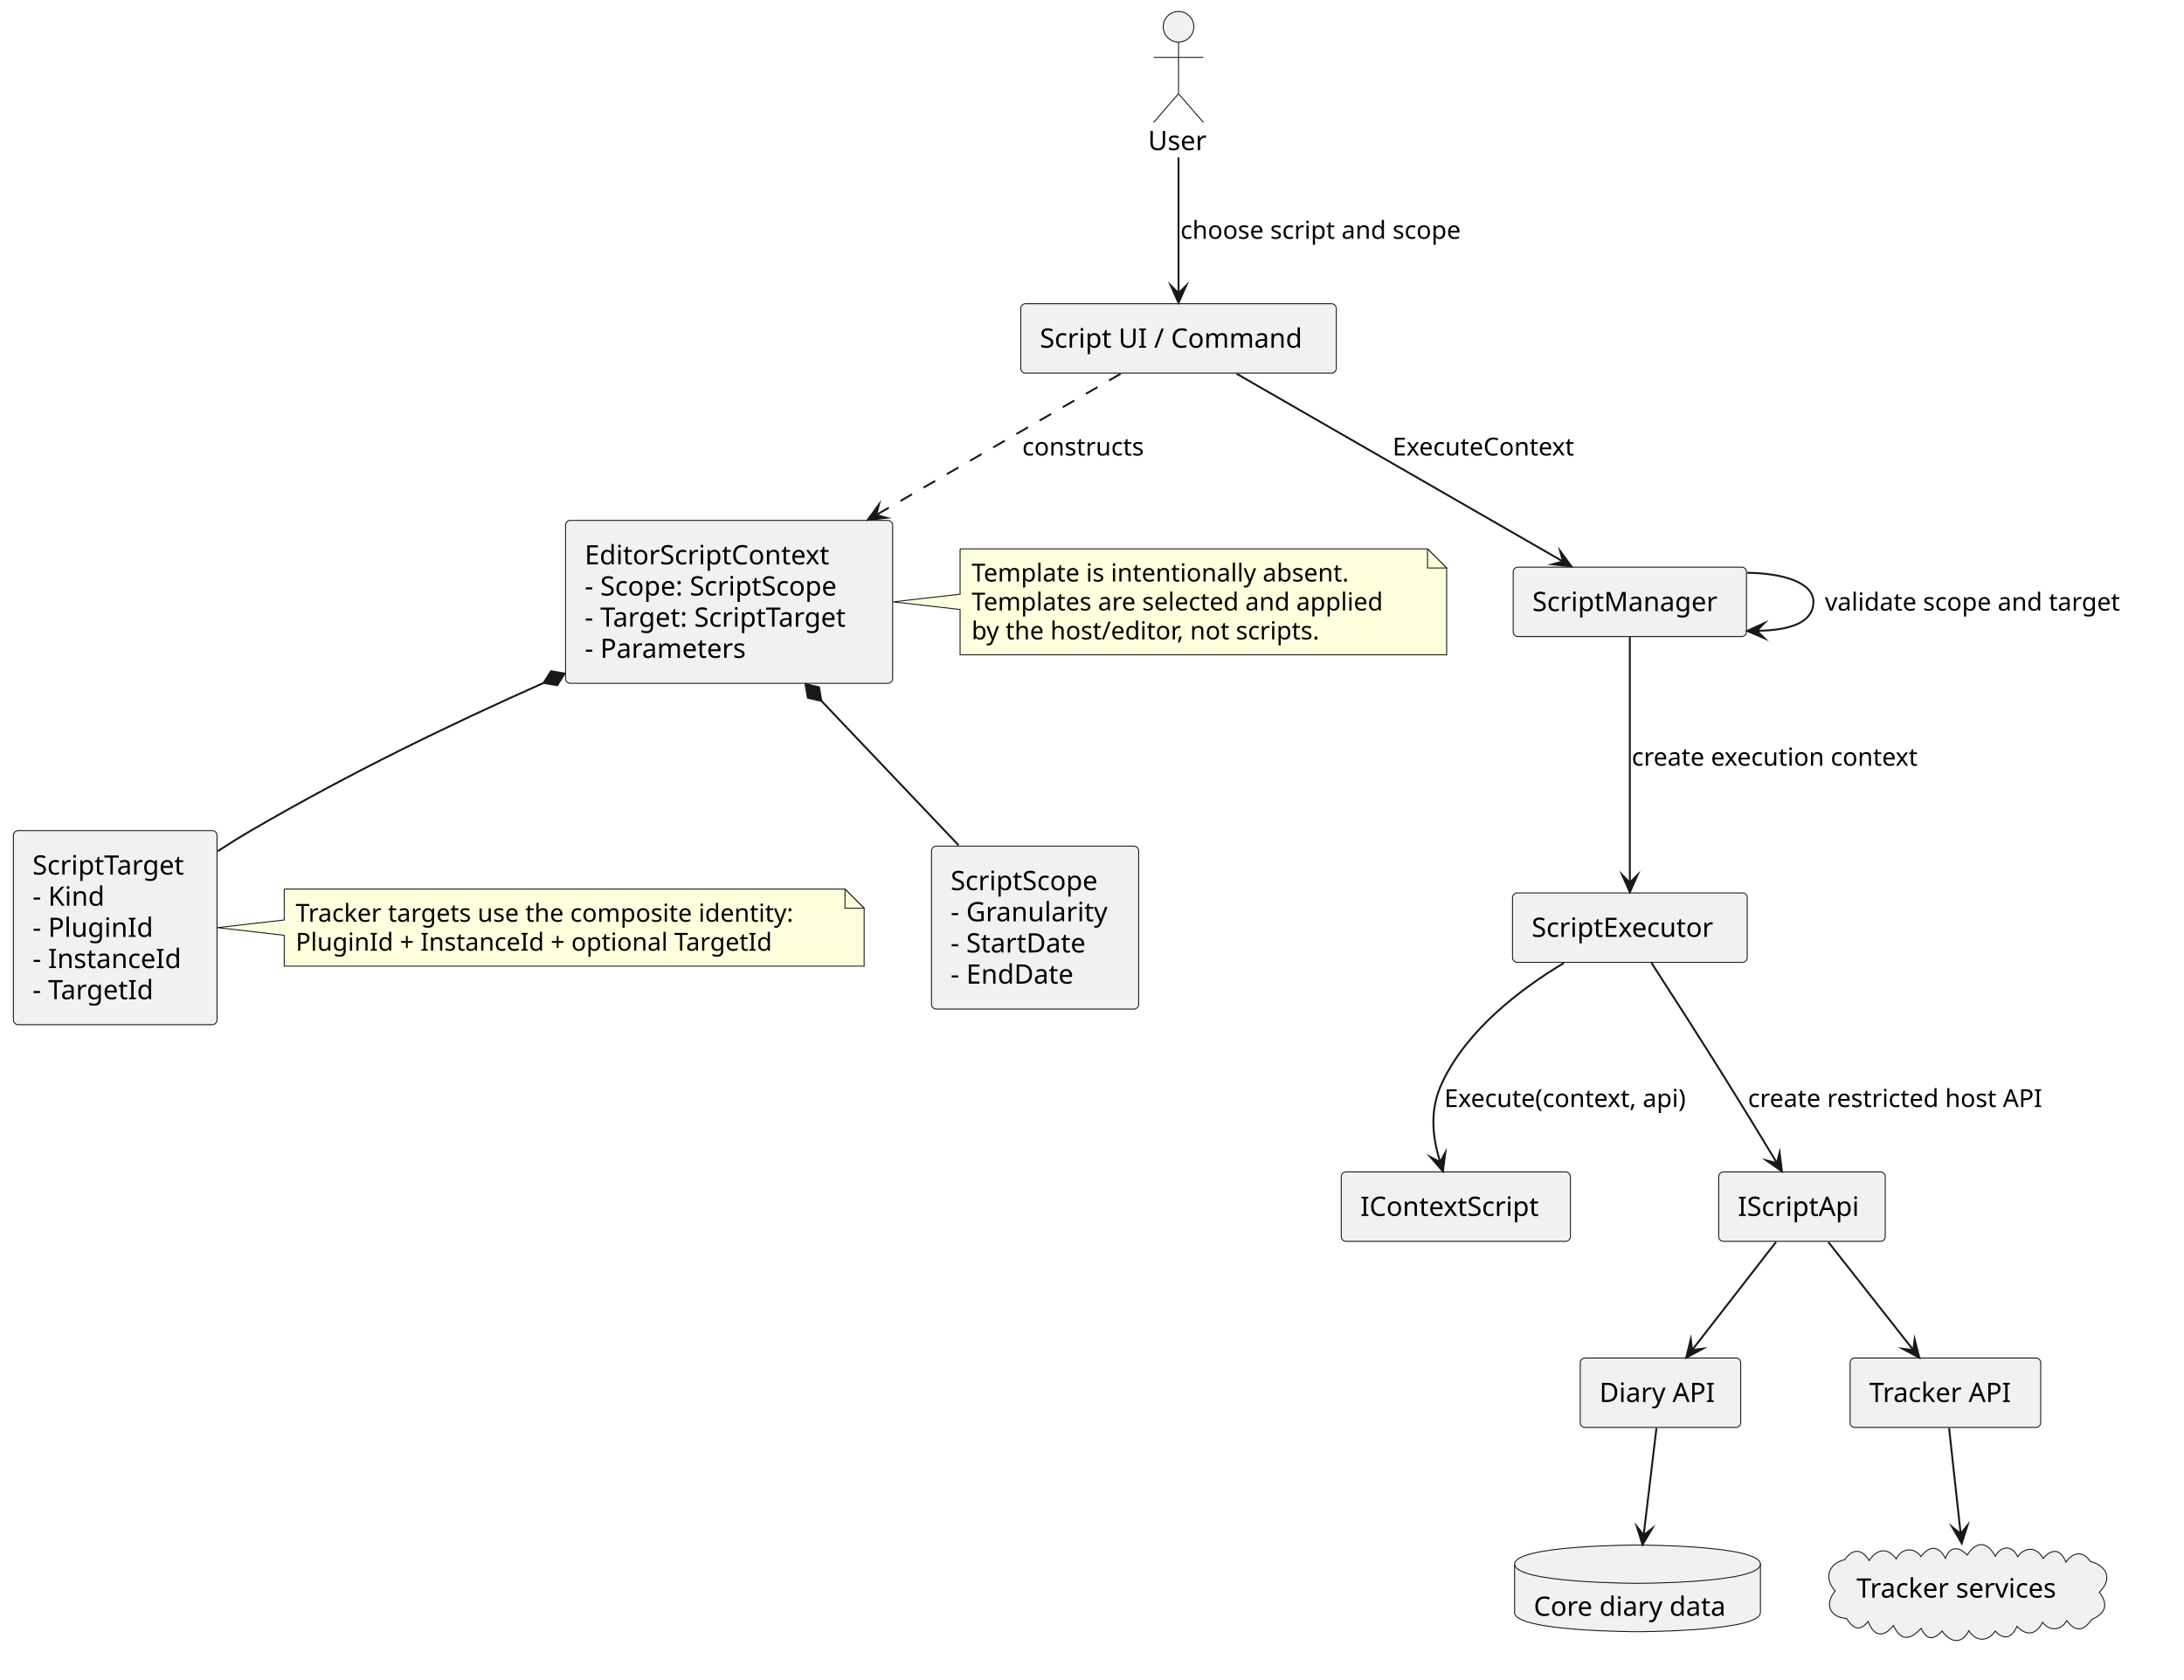
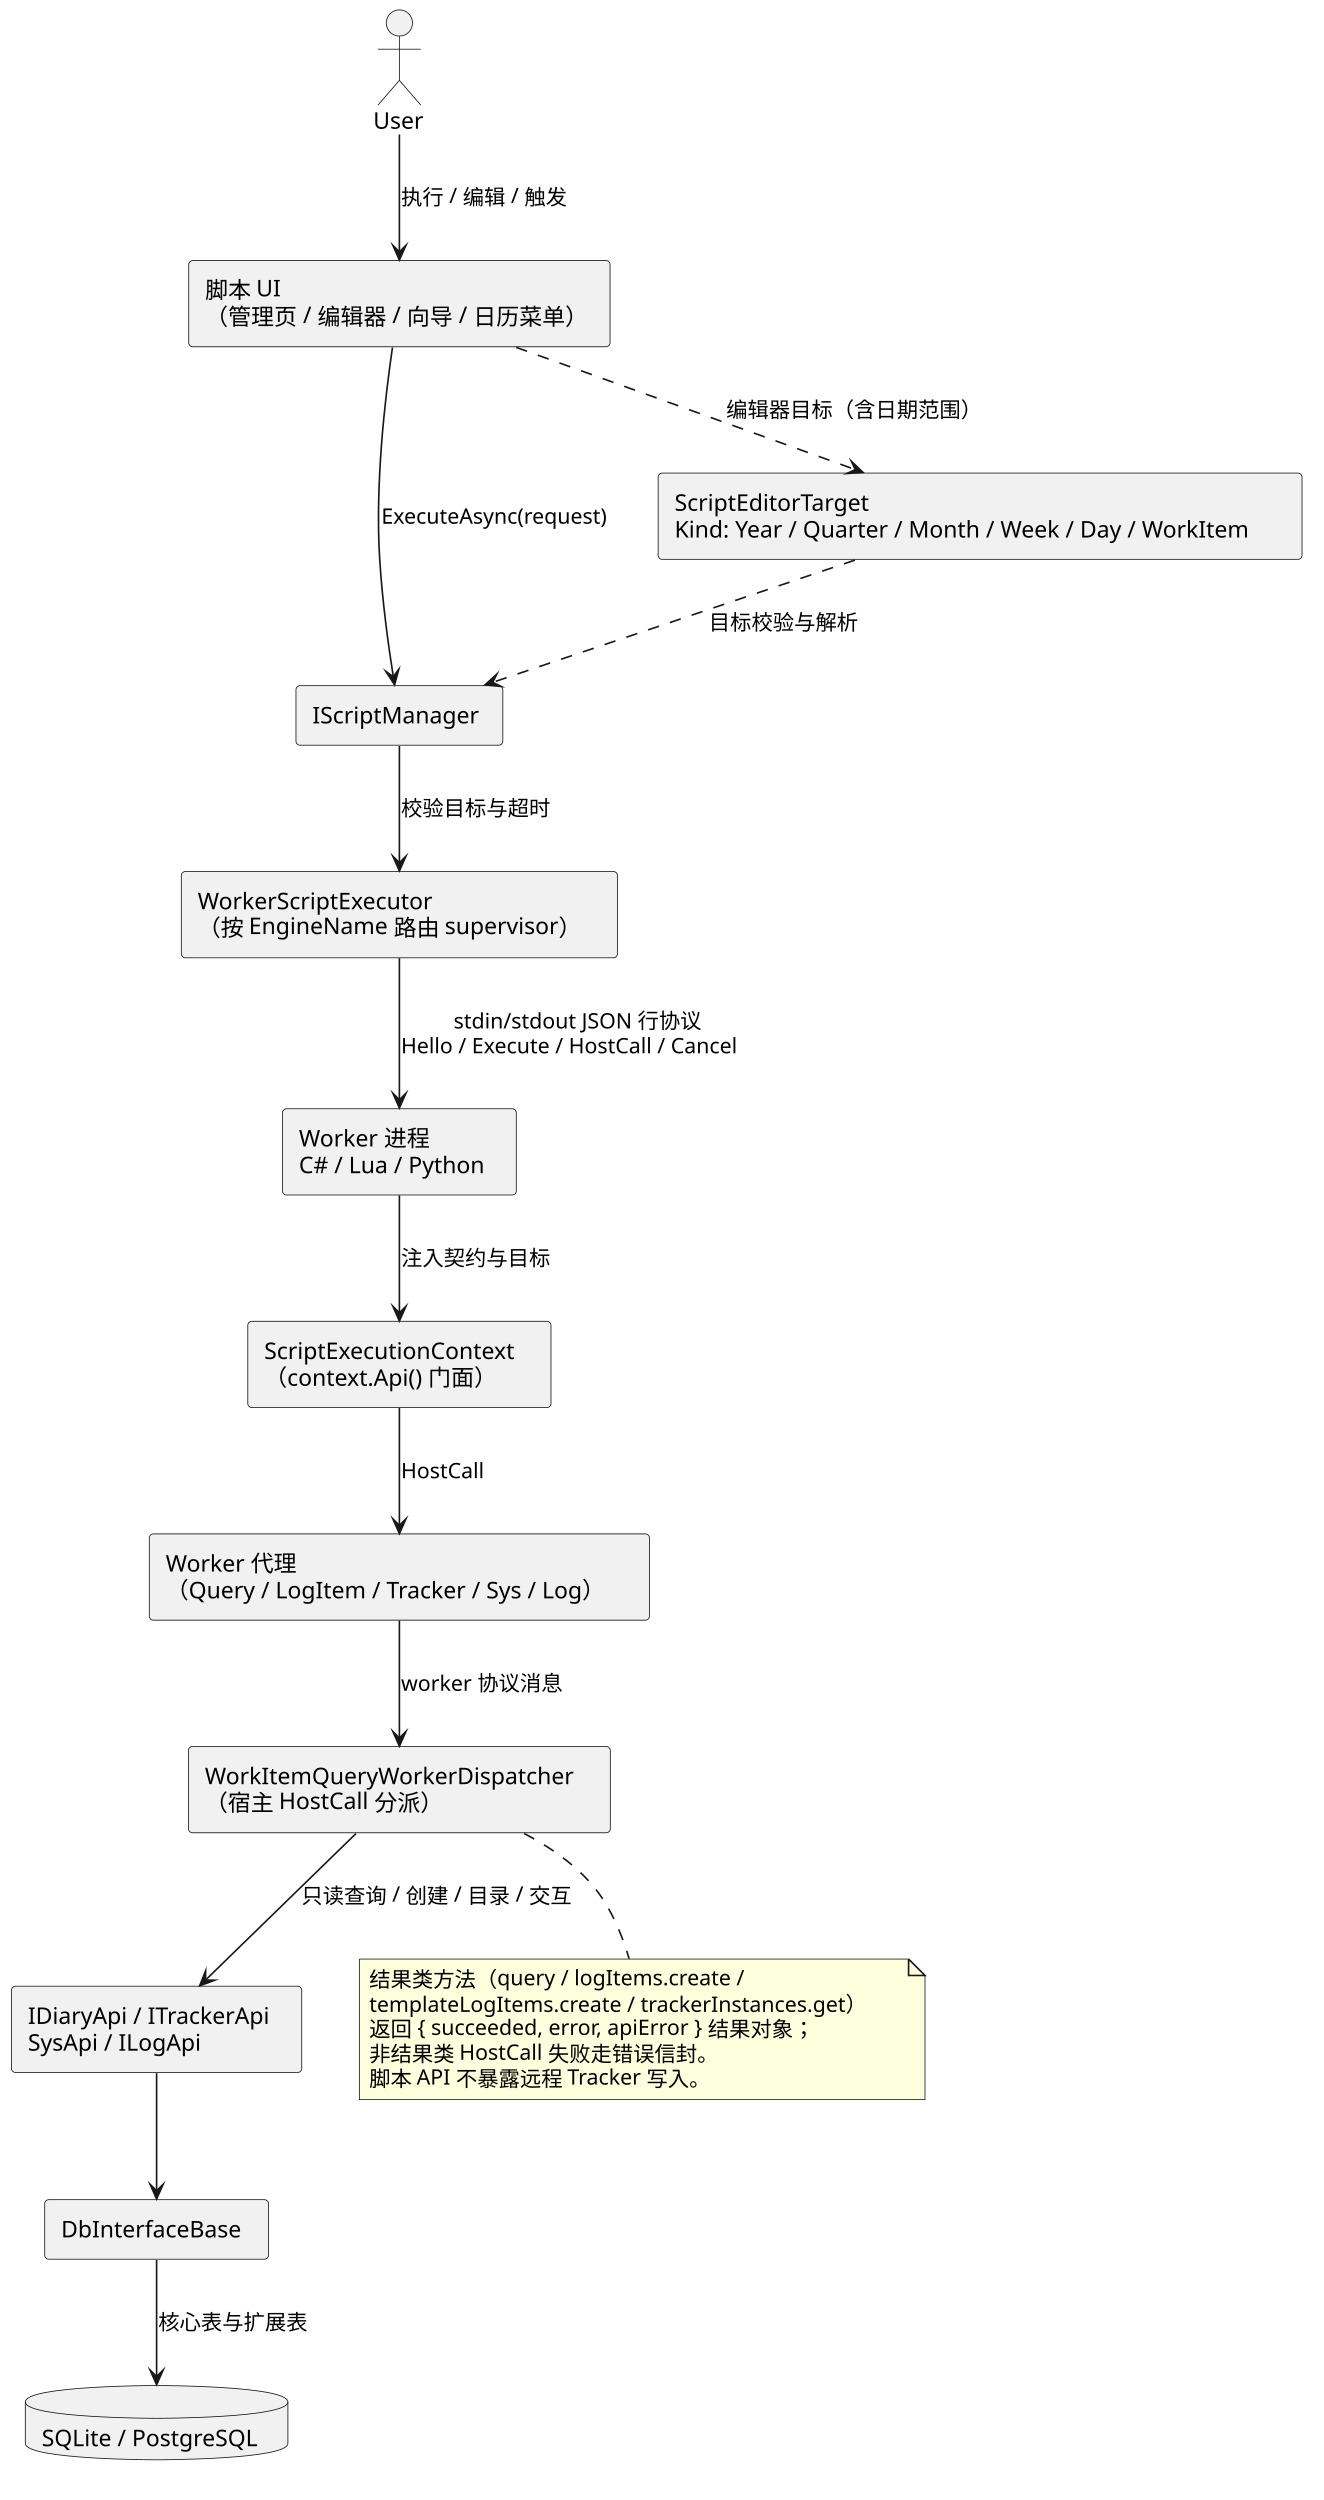
- <svg xmlns="http://www.w3.org/2000/svg" contentStyleType="text/css" data-diagram-type="DESCRIPTION" height="878px" preserveAspectRatio="none" style="width:1142px;height:878px;background:#FFFFFF;" version="1.1" viewBox="0 0 1142 878" width="1142px" zoomAndPan="magnify">
+ <svg xmlns="http://www.w3.org/2000/svg" contentStyleType="text/css" data-diagram-type="DESCRIPTION" height="1524px" preserveAspectRatio="none" style="width:807px;height:1524px;background:#FFFFFF;" version="1.1" viewBox="0 0 807 1524" width="807px" zoomAndPan="magnify">
  <defs />
  <g>
    <g class="entity" data-qualified-name="User" data-source-line="4" id="ent0001">
-       <ellipse cx="616.245" cy="14" fill="#F1F1F1" rx="8" ry="8" style="stroke:#181818;stroke-width:0.5;" />
-       <path d="M616.245,22 L616.245,49 M603.245,30 L629.245,30 M616.245,49 L603.245,64 M616.245,49 L629.245,64" fill="none" style="stroke:#181818;stroke-width:0.5;" />
-       <text fill="#000000" font-family="sans-serif" font-size="14" lengthAdjust="spacing" textLength="31.91" x="600.29" y="78.495">User</text>
+       <ellipse cx="243.465" cy="14" fill="#F1F1F1" rx="8" ry="8" style="stroke:#181818;stroke-width:0.5;" />
+       <path d="M243.465,22 L243.465,49 M230.465,30 L256.465,30 M243.465,49 L230.465,64 M243.465,49 L256.465,64" fill="none" style="stroke:#181818;stroke-width:0.5;" />
+       <text fill="#000000" font-family="sans-serif" font-size="14" lengthAdjust="spacing" textLength="31.91" x="227.51" y="78.495">User</text>
    </g>
    <g class="entity" data-qualified-name="UI" data-source-line="5" id="ent0002">
-       <rect fill="#F1F1F1" height="36.297" rx="2.5" ry="2.5" style="stroke:#181818;stroke-width:0.5;" width="165.004" x="533.74" y="158.8" />
-       <text fill="#000000" font-family="sans-serif" font-size="14" lengthAdjust="spacing" textLength="145.004" x="543.74" y="181.795">Script UI / Command</text>
+       <rect fill="#F1F1F1" height="52.594" rx="2.5" ry="2.5" style="stroke:#181818;stroke-width:0.5;" width="256.851" x="115.04" y="158.8" />
+       <text fill="#000000" font-family="sans-serif" font-size="14" lengthAdjust="spacing" textLength="46.826" x="125.04" y="181.795">脚本 UI</text>
+       <text fill="#000000" font-family="sans-serif" font-size="14" lengthAdjust="spacing" textLength="236.851" x="125.04" y="198.092">（管理页 / 编辑器 / 向导 / 日历菜单）</text>
    </g>
    <g class="entity" data-qualified-name="Manager" data-source-line="6" id="ent0003">
-       <rect fill="#F1F1F1" height="36.297" rx="2.5" ry="2.5" style="stroke:#181818;stroke-width:0.5;" width="121.972" x="791.25" y="296.54" />
-       <text fill="#000000" font-family="sans-serif" font-size="14" lengthAdjust="spacing" textLength="101.972" x="801.25" y="319.535">ScriptManager</text>
+       <rect fill="#F1F1F1" height="36.297" rx="2.5" ry="2.5" style="stroke:#181818;stroke-width:0.5;" width="126.101" x="180.42" y="417.99" />
+       <text fill="#000000" font-family="sans-serif" font-size="14" lengthAdjust="spacing" textLength="106.101" x="190.42" y="440.985">IScriptManager</text>
    </g>
    <g class="entity" data-qualified-name="Executor" data-source-line="7" id="ent0004">
-       <rect fill="#F1F1F1" height="36.297" rx="2.5" ry="2.5" style="stroke:#181818;stroke-width:0.5;" width="122.731" x="790.88" y="466.88" />
-       <text fill="#000000" font-family="sans-serif" font-size="14" lengthAdjust="spacing" textLength="102.731" x="800.88" y="489.875">ScriptExecutor</text>
+       <rect fill="#F1F1F1" height="52.594" rx="2.5" ry="2.5" style="stroke:#181818;stroke-width:0.5;" width="265.847" x="110.54" y="531.28" />
+       <text fill="#000000" font-family="sans-serif" font-size="14" lengthAdjust="spacing" textLength="153.371" x="120.54" y="554.275">WorkerScriptExecutor</text>
+       <text fill="#000000" font-family="sans-serif" font-size="14" lengthAdjust="spacing" textLength="245.847" x="120.54" y="570.572">（按 EngineName 路由 supervisor）</text>
    </g>
-     <g class="entity" data-qualified-name="Script" data-source-line="8" id="ent0005">
-       <rect fill="#F1F1F1" height="36.297" rx="2.5" ry="2.5" style="stroke:#181818;stroke-width:0.5;" width="119.825" x="701.33" y="612.77" />
-       <text fill="#000000" font-family="sans-serif" font-size="14" lengthAdjust="spacing" textLength="99.825" x="711.33" y="635.765">IContextScript</text>
+     <g class="entity" data-qualified-name="Worker" data-source-line="8" id="ent0005">
+       <rect fill="#F1F1F1" height="52.594" rx="2.5" ry="2.5" style="stroke:#181818;stroke-width:0.5;" width="142.52" x="172.21" y="675.88" />
+       <text fill="#000000" font-family="sans-serif" font-size="14" lengthAdjust="spacing" textLength="83.091" x="182.21" y="698.875">Worker 进程</text>
+       <text fill="#000000" font-family="sans-serif" font-size="14" lengthAdjust="spacing" textLength="122.52" x="182.21" y="715.172">C# / Lua / Python</text>
    </g>
-     <g class="entity" data-qualified-name="Api" data-source-line="9" id="ent0006">
-       <rect fill="#F1F1F1" height="36.297" rx="2.5" ry="2.5" style="stroke:#181818;stroke-width:0.5;" width="87.088" x="898.7" y="612.77" />
-       <text fill="#000000" font-family="sans-serif" font-size="14" lengthAdjust="spacing" textLength="67.088" x="908.7" y="635.765">IScriptApi</text>
+     <g class="entity" data-qualified-name="Context" data-source-line="9" id="ent0006">
+       <rect fill="#F1F1F1" height="52.594" rx="2.5" ry="2.5" style="stroke:#181818;stroke-width:0.5;" width="184.828" x="151.05" y="805.47" />
+       <text fill="#000000" font-family="sans-serif" font-size="14" lengthAdjust="spacing" textLength="164.828" x="161.05" y="828.465">ScriptExecutionContext</text>
+       <text fill="#000000" font-family="sans-serif" font-size="14" lengthAdjust="spacing" textLength="151.19" x="161.05" y="844.762">（context.Api() 门面）</text>
    </g>
-     <g class="entity" data-qualified-name="Diary" data-source-line="10" id="ent0007">
-       <rect fill="#F1F1F1" height="36.297" rx="2.5" ry="2.5" style="stroke:#181818;stroke-width:0.5;" width="83.889" x="826.3" y="710.07" />
-       <text fill="#000000" font-family="sans-serif" font-size="14" lengthAdjust="spacing" textLength="63.889" x="836.3" y="733.065">Diary API</text>
+     <g class="entity" data-qualified-name="Proxy" data-source-line="10" id="ent0007">
+       <rect fill="#F1F1F1" height="52.594" rx="2.5" ry="2.5" style="stroke:#181818;stroke-width:0.5;" width="304.915" x="91.01" y="935.06" />
+       <text fill="#000000" font-family="sans-serif" font-size="14" lengthAdjust="spacing" textLength="83.091" x="101.01" y="958.055">Worker 代理</text>
+       <text fill="#000000" font-family="sans-serif" font-size="14" lengthAdjust="spacing" textLength="284.915" x="101.01" y="974.352">（Query / LogItem / Tracker / Sys / Log）</text>
    </g>
-     <g class="entity" data-qualified-name="Tracker" data-source-line="11" id="ent0008">
-       <rect fill="#F1F1F1" height="36.297" rx="2.5" ry="2.5" style="stroke:#181818;stroke-width:0.5;" width="99.659" x="967.41" y="710.07" />
-       <text fill="#000000" font-family="sans-serif" font-size="14" lengthAdjust="spacing" textLength="79.659" x="977.41" y="733.065">Tracker API</text>
+     <g class="entity" data-qualified-name="Dispatcher" data-source-line="11" id="ent0008">
+       <rect fill="#F1F1F1" height="52.594" rx="2.5" ry="2.5" style="stroke:#181818;stroke-width:0.5;" width="257.187" x="114.87" y="1064.66" />
+       <text fill="#000000" font-family="sans-serif" font-size="14" lengthAdjust="spacing" textLength="237.186" x="124.87" y="1087.655">WorkItemQueryWorkerDispatcher</text>
+       <text fill="#000000" font-family="sans-serif" font-size="14" lengthAdjust="spacing" textLength="150.91" x="124.87" y="1103.952">（宿主 HostCall 分派）</text>
    </g>
-     <g class="entity" data-qualified-name="DB" data-source-line="12" id="ent0009">
-       <path d="M791.97,817.86 C791.97,807.86 856.24,807.86 856.24,807.86 C856.24,807.86 920.511,807.86 920.511,817.86 L920.511,843.157 C920.511,853.157 856.24,853.157 856.24,853.157 C856.24,853.157 791.97,853.157 791.97,843.157 L791.97,817.86" fill="#F1F1F1" style="stroke:#181818;stroke-width:0.5;" />
-       <path d="M791.97,817.86 C791.97,827.86 856.24,827.86 856.24,827.86 C856.24,827.86 920.511,827.86 920.511,817.86" fill="none" style="stroke:#181818;stroke-width:0.5;" />
-       <text fill="#000000" font-family="sans-serif" font-size="14" lengthAdjust="spacing" textLength="108.541" x="801.97" y="844.855">Core diary data</text>
+     <g class="entity" data-qualified-name="HostApi" data-source-line="12" id="ent0009">
+       <rect fill="#F1F1F1" height="52.594" rx="2.5" ry="2.5" style="stroke:#181818;stroke-width:0.5;" width="176.933" x="7" y="1210.79" />
+       <text fill="#000000" font-family="sans-serif" font-size="14" lengthAdjust="spacing" textLength="156.933" x="17" y="1233.785">IDiaryApi / ITrackerApi</text>
+       <text fill="#000000" font-family="sans-serif" font-size="14" lengthAdjust="spacing" textLength="112.171" x="17" y="1250.082">SysApi / ILogApi</text>
    </g>
-     <g class="entity" data-qualified-name="Remote" data-source-line="13" id="ent0010">
-       <path d="M964.651,815.474 C968.963,809.363 973.547,809.878 977.379,815.973 C981.386,809.985 986.754,808.742 991.535,815.084 C994.357,809.407 1000.625,808.729 1004.482,813.842 C1009.009,808.001 1013.635,808.002 1017.244,814.771 C1019.859,807.992 1024.385,808.828 1028.66,813.047 C1033.542,805.585 1039.146,805.869 1043.303,813.738 C1046.33,808.13 1052.134,807.713 1054.983,813.914 C1059.214,808.532 1064.893,808.817 1068.347,814.827 C1073.096,809.436 1077.524,809.98 1080.249,816.799 C1083.915,811.528 1089.059,810.634 1093.034,816.443 C1101.772,818.712 1104.771,825.624 1097.753,832.518 C1102.738,839.219 1100.861,843.628 1093.658,846.844 C1089.498,852.933 1085.322,853.52 1080.678,847.356 C1077.833,852.649 1071.639,853.156 1068.071,848.25 C1064.849,854.62 1059.766,855.789 1054.668,850.386 C1052.198,855.995 1048.122,858.159 1043.3,852.831 C1039.39,858.646 1033.253,858.452 1029.474,852.673 C1025.776,860.322 1019.387,858.527 1015.543,852.824 C1011.107,857.525 1007.573,857.802 1004.529,851.438 C998.858,857.495 994.213,858.455 990.018,849.966 C984.831,856.532 979.73,855.667 976.857,847.849 C972.154,853.49 968.807,851.405 965.593,846.29 C956.465,845.502 953.986,838.747 959.615,831.85 C953.601,825.276 955.918,817.513 964.651,815.474" fill="#F1F1F1" style="stroke:#181818;stroke-width:0.5;" />
-       <text fill="#000000" font-family="sans-serif" font-size="14" lengthAdjust="spacing" textLength="114.953" x="970.76" y="835.355">Tracker services</text>
+     <g class="entity" data-qualified-name="Db" data-source-line="13" id="ent0010">
+       <rect fill="#F1F1F1" height="36.297" rx="2.5" ry="2.5" style="stroke:#181818;stroke-width:0.5;" width="136.436" x="27.25" y="1340.92" />
+       <text fill="#000000" font-family="sans-serif" font-size="14" lengthAdjust="spacing" textLength="116.436" x="37.25" y="1363.915">DbInterfaceBase</text>
    </g>
-     <g class="entity" data-qualified-name="Context" data-source-line="15" id="ent0011">
-       <rect fill="#F1F1F1" height="85.188" rx="2.5" ry="2.5" style="stroke:#181818;stroke-width:0.5;" width="171.026" x="295.73" y="272.1" />
-       <text fill="#000000" font-family="sans-serif" font-size="14" lengthAdjust="spacing" textLength="137.129" x="305.73" y="295.095">EditorScriptContext</text>
-       <text fill="#000000" font-family="sans-serif" font-size="14" lengthAdjust="spacing" textLength="144.573" x="305.73" y="311.392">- Scope: ScriptScope</text>
-       <text fill="#000000" font-family="sans-serif" font-size="14" lengthAdjust="spacing" textLength="151.026" x="305.73" y="327.689">- Target: ScriptTarget</text>
-       <text fill="#000000" font-family="sans-serif" font-size="14" lengthAdjust="spacing" textLength="90.262" x="305.73" y="343.986">- Parameters</text>
+     <g class="entity" data-qualified-name="Store" data-source-line="14" id="ent0011">
+       <path d="M15.43,1464.21 C15.43,1454.21 95.464,1454.21 95.464,1454.21 C95.464,1454.21 175.498,1454.21 175.498,1464.21 L175.498,1489.507 C175.498,1499.507 95.464,1499.507 95.464,1499.507 C95.464,1499.507 15.43,1499.507 15.43,1489.507 L15.43,1464.21" fill="#F1F1F1" style="stroke:#181818;stroke-width:0.5;" />
+       <path d="M15.43,1464.21 C15.43,1474.21 95.464,1474.21 95.464,1474.21 C95.464,1474.21 175.498,1474.21 175.498,1464.21" fill="none" style="stroke:#181818;stroke-width:0.5;" />
+       <text fill="#000000" font-family="sans-serif" font-size="14" lengthAdjust="spacing" textLength="140.068" x="25.43" y="1491.205">SQLite / PostgreSQL</text>
    </g>
-     <g class="entity" data-qualified-name="Scope" data-source-line="16" id="ent0012">
-       <rect fill="#F1F1F1" height="85.188" rx="2.5" ry="2.5" style="stroke:#181818;stroke-width:0.5;" width="108.32" x="487.08" y="442.43" />
-       <text fill="#000000" font-family="sans-serif" font-size="14" lengthAdjust="spacing" textLength="83.255" x="497.08" y="465.425">ScriptScope</text>
-       <text fill="#000000" font-family="sans-serif" font-size="14" lengthAdjust="spacing" textLength="88.32" x="497.08" y="481.722">- Granularity</text>
-       <text fill="#000000" font-family="sans-serif" font-size="14" lengthAdjust="spacing" textLength="77.164" x="497.08" y="498.019">- StartDate</text>
-       <text fill="#000000" font-family="sans-serif" font-size="14" lengthAdjust="spacing" textLength="69.569" x="497.08" y="514.316">- EndDate</text>
+     <g class="entity" data-qualified-name="Target" data-source-line="16" id="ent0012">
+       <rect fill="#F1F1F1" height="52.594" rx="2.5" ry="2.5" style="stroke:#181818;stroke-width:0.5;" width="392.511" x="401.21" y="288.39" />
+       <text fill="#000000" font-family="sans-serif" font-size="14" lengthAdjust="spacing" textLength="127.914" x="411.21" y="311.385">ScriptEditorTarget</text>
+       <text fill="#000000" font-family="sans-serif" font-size="14" lengthAdjust="spacing" textLength="372.511" x="411.21" y="327.682">Kind: Year / Quarter / Month / Week / Day / WorkItem</text>
    </g>
-     <g class="entity" data-qualified-name="Target" data-source-line="17" id="ent0013">
-       <rect fill="#F1F1F1" height="101.484" rx="2.5" ry="2.5" style="stroke:#181818;stroke-width:0.5;" width="106.481" x="7" y="434.29" />
-       <text fill="#000000" font-family="sans-serif" font-size="14" lengthAdjust="spacing" textLength="86.481" x="17" y="457.285">ScriptTarget</text>
-       <text fill="#000000" font-family="sans-serif" font-size="14" lengthAdjust="spacing" textLength="40.332" x="17" y="473.582">- Kind</text>
-       <text fill="#000000" font-family="sans-serif" font-size="14" lengthAdjust="spacing" textLength="65.372" x="17" y="489.879">- PluginId</text>
-       <text fill="#000000" font-family="sans-serif" font-size="14" lengthAdjust="spacing" textLength="82.065" x="17" y="506.176">- InstanceId</text>
-       <text fill="#000000" font-family="sans-serif" font-size="14" lengthAdjust="spacing" textLength="68.394" x="17" y="522.473">- TargetId</text>
+     <g class="entity" data-qualified-name="GMN25" data-source-line="33" id="ent0026">
+       <path d="M219.07,1194.25 L219.07,1279.914 L563.87,1279.914 L563.87,1204.25 L553.87,1194.25 L219.07,1194.25" fill="#FEFFDD" style="stroke:#181818;stroke-width:0.5;" />
+       <path d="M553.87,1194.25 L553.87,1204.25 L563.87,1204.25 L553.87,1194.25" fill="#FEFFDD" style="stroke:#181818;stroke-width:1;" />
+       <text fill="#000000" font-family="sans-serif" font-size="13" lengthAdjust="spacing" textLength="238.551" x="225.07" y="1211.317">结果类方法（query / logItems.create /</text>
+       <text fill="#000000" font-family="sans-serif" font-size="13" lengthAdjust="spacing" textLength="323.8" x="225.07" y="1226.45">templateLogItems.create / trackerInstances.get）</text>
+       <text fill="#000000" font-family="sans-serif" font-size="13" lengthAdjust="spacing" textLength="294.423" x="225.07" y="1241.582">返回 { succeeded, error, apiError } 结果对象；</text>
+       <text fill="#000000" font-family="sans-serif" font-size="13" lengthAdjust="spacing" textLength="218.131" x="225.07" y="1256.715">非结果类 HostCall 失败走错误信封。</text>
+       <text fill="#000000" font-family="sans-serif" font-size="13" lengthAdjust="spacing" textLength="216.366" x="225.07" y="1271.848">脚本 API 不暴露远程 Tracker 写入。</text>
    </g>
-     <g class="entity" data-qualified-name="GMN27" data-source-line="35" id="ent0028">
-       <path d="M502.03,286.99 L502.03,310.69 L466.98,314.69 L502.03,318.69 L502.03,342.388 A0,0 0 0 0 502.03,342.388 L756.446,342.388 A0,0 0 0 0 756.446,342.388 L756.446,296.99 L746.446,286.99 L502.03,286.99 A0,0 0 0 0 502.03,286.99" fill="#FEFFDD" style="stroke:#181818;stroke-width:0.5;" />
-       <path d="M746.446,286.99 L746.446,296.99 L756.446,296.99 L746.446,286.99" fill="#FEFFDD" style="stroke:#181818;stroke-width:0.5;" />
-       <text fill="#000000" font-family="sans-serif" font-size="13" lengthAdjust="spacing" textLength="213.738" x="508.03" y="304.057">Template is intentionally absent.</text>
-       <text fill="#000000" font-family="sans-serif" font-size="13" lengthAdjust="spacing" textLength="233.416" x="508.03" y="319.19">Templates are selected and applied</text>
-       <text fill="#000000" font-family="sans-serif" font-size="13" lengthAdjust="spacing" textLength="197.063" x="508.03" y="334.322">by the host/editor, not scripts.</text>
+     <g class="link" data-entity-1="ent0001" data-entity-2="ent0002" data-link-type="dependency" data-source-line="18" id="lnk13">
+       <path d="M243.47,82.02 C243.47,106.22 243.47,132.11 243.47,153.53" fill="none" id="User-to-UI" style="stroke:#181818;stroke-width:1;" />
+       <polygon fill="#181818" points="243.47,158.53,247.47,149.53,243.47,153.53,239.47,149.53,243.47,158.53" style="stroke:#181818;stroke-width:1;stroke-linejoin:miter;stroke-miterlimit:10;" />
+       <text fill="#000000" font-family="sans-serif" font-size="13" lengthAdjust="spacing" textLength="103.289" x="244.47" y="124.867">执行 / 编辑 / 触发</text>
    </g>
-     <g class="entity" data-qualified-name="GMN30" data-source-line="41" id="ent0031">
-       <path d="M148.62,464.89 L148.62,481.03 L113.68,485.03 L148.62,489.03 L148.62,505.156 A0,0 0 0 0 148.62,505.156 L451.856,505.156 A0,0 0 0 0 451.856,505.156 L451.856,474.89 L441.856,464.89 L148.62,464.89 A0,0 0 0 0 148.62,464.89" fill="#FEFFDD" style="stroke:#181818;stroke-width:0.5;" />
-       <path d="M441.856,464.89 L441.856,474.89 L451.856,474.89 L441.856,464.89" fill="#FEFFDD" style="stroke:#181818;stroke-width:0.5;" />
-       <text fill="#000000" font-family="sans-serif" font-size="13" lengthAdjust="spacing" textLength="282.236" x="154.62" y="481.957">Tracker targets use the composite identity:</text>
-       <text fill="#000000" font-family="sans-serif" font-size="13" lengthAdjust="spacing" textLength="269.077" x="154.62" y="497.09">PluginId + InstanceId + optional TargetId</text>
+     <g class="link" data-entity-1="ent0002" data-entity-2="ent0003" data-link-type="dependency" data-source-line="19" id="lnk14">
+       <path d="M239.25,211.84 C234.73,242.57 228.58,295.5 231.47,340.99 C233.17,367.79 236.793,393.691 239.763,412.561" fill="none" id="UI-to-Manager" style="stroke:#181818;stroke-width:1;" />
+       <polygon fill="#181818" points="240.54,417.5,243.092,407.988,239.763,412.561,235.189,409.231,240.54,417.5" style="stroke:#181818;stroke-width:1;stroke-linejoin:miter;stroke-miterlimit:10;" />
+       <text fill="#000000" font-family="sans-serif" font-size="13" lengthAdjust="spacing" textLength="150.979" x="232.47" y="319.257">ExecuteAsync(request)</text>
    </g>
-     <g class="link" data-entity-1="ent0001" data-entity-2="ent0002" data-link-type="dependency" data-source-line="19" id="lnk14">
-       <path d="M616.24,82.28 C616.24,107.28 616.24,133.97 616.24,153.33" fill="none" id="User-to-UI" style="stroke:#181818;stroke-width:1;" />
-       <polygon fill="#181818" points="616.24,158.33,620.24,149.33,616.24,153.33,612.24,149.33,616.24,158.33" style="stroke:#181818;stroke-width:1;stroke-linejoin:miter;stroke-miterlimit:10;" />
-       <text fill="#000000" font-family="sans-serif" font-size="13" lengthAdjust="spacing" textLength="157.269" x="617.24" y="124.867">choose script and scope</text>
+     <g class="link" data-entity-1="ent0003" data-entity-2="ent0004" data-link-type="dependency" data-source-line="20" id="lnk15">
+       <path d="M243.47,454.76 C243.47,474.88 243.47,502.96 243.47,525.93" fill="none" id="Manager-to-Executor" style="stroke:#181818;stroke-width:1;" />
+       <polygon fill="#181818" points="243.47,530.93,247.47,521.93,243.47,525.93,239.47,521.93,243.47,530.93" style="stroke:#181818;stroke-width:1;stroke-linejoin:miter;stroke-miterlimit:10;" />
+       <text fill="#000000" font-family="sans-serif" font-size="13" lengthAdjust="spacing" textLength="91" x="244.47" y="497.347">校验目标与超时</text>
    </g>
-     <g class="link" data-entity-1="ent0002" data-entity-2="ent0003" data-link-type="dependency" data-source-line="20" id="lnk15">
-       <path d="M646.61,195.42 C691.8,221.41 771.936,267.507 817.276,293.587" fill="none" id="UI-to-Manager" style="stroke:#181818;stroke-width:1;" />
-       <polygon fill="#181818" points="821.61,296.08,815.803,288.125,817.276,293.587,811.814,295.06,821.61,296.08" style="stroke:#181818;stroke-width:1;stroke-linejoin:miter;stroke-miterlimit:10;" />
-       <text fill="#000000" font-family="sans-serif" font-size="13" lengthAdjust="spacing" textLength="103.543" x="728.16" y="238.167">ExecuteContext</text>
+     <g class="link" data-entity-1="ent0004" data-entity-2="ent0005" data-link-type="dependency" data-source-line="21" id="lnk16">
+       <path d="M243.47,584.07 C243.47,609.87 243.47,644.53 243.47,670.42" fill="none" id="Executor-to-Worker" style="stroke:#181818;stroke-width:1;" />
+       <polygon fill="#181818" points="243.47,675.42,247.47,666.42,243.47,670.42,239.47,666.42,243.47,675.42" style="stroke:#181818;stroke-width:1;stroke-linejoin:miter;stroke-miterlimit:10;" />
+       <text fill="#000000" font-family="sans-serif" font-size="13" lengthAdjust="spacing" textLength="157.073" x="276.522" y="626.947">stdin/stdout JSON 行协议</text>
+       <text fill="#000000" font-family="sans-serif" font-size="13" lengthAdjust="spacing" textLength="221.178" x="244.47" y="642.08">Hello / Execute / HostCall / Cancel</text>
    </g>
-     <g class="link" data-entity-1="ent0003" data-entity-2="ent0003" data-link-type="dependency" data-source-line="21" id="lnk16">
-       <path d="M913.63,299.49 C932.97,299.73 948.23,304.79 948.23,314.69 C948.23,324.59 937.97,329.601 918.63,329.83" fill="none" id="Manager-to-Manager" style="stroke:#181818;stroke-width:1;" />
-       <polygon fill="#181818" points="913.63,329.89,922.677,333.783,918.63,329.83,922.582,325.783,913.63,329.89" style="stroke:#181818;stroke-width:1;stroke-linejoin:miter;stroke-miterlimit:10;" />
-       <text fill="#000000" font-family="sans-serif" font-size="13" lengthAdjust="spacing" textLength="166.931" x="954.23" y="319.257">validate scope and target</text>
+     <g class="link" data-entity-1="ent0005" data-entity-2="ent0006" data-link-type="dependency" data-source-line="22" id="lnk17">
+       <path d="M243.47,728.69 C243.47,750.94 243.47,778.06 243.47,800.3" fill="none" id="Worker-to-Context" style="stroke:#181818;stroke-width:1;" />
+       <polygon fill="#181818" points="243.47,805.3,247.47,796.3,243.47,800.3,239.47,796.3,243.47,805.3" style="stroke:#181818;stroke-width:1;stroke-linejoin:miter;stroke-miterlimit:10;" />
+       <text fill="#000000" font-family="sans-serif" font-size="13" lengthAdjust="spacing" textLength="91" x="244.47" y="771.537">注入契约与目标</text>
    </g>
-     <g class="link" data-entity-1="ent0003" data-entity-2="ent0004" data-link-type="dependency" data-source-line="22" id="lnk17">
-       <path d="M852.24,333.07 C852.24,365.33 852.24,429.11 852.24,461.49" fill="none" id="Manager-to-Executor" style="stroke:#181818;stroke-width:1;" />
-       <polygon fill="#181818" points="852.24,466.49,856.24,457.49,852.24,461.49,848.24,457.49,852.24,466.49" style="stroke:#181818;stroke-width:1;stroke-linejoin:miter;stroke-miterlimit:10;" />
-       <text fill="#000000" font-family="sans-serif" font-size="13" lengthAdjust="spacing" textLength="163.02" x="853.24" y="400.357">create execution context</text>
+     <g class="link" data-entity-1="ent0006" data-entity-2="ent0007" data-link-type="dependency" data-source-line="23" id="lnk18">
+       <path d="M243.47,858.28 C243.47,880.54 243.47,907.65 243.47,929.89" fill="none" id="Context-to-Proxy" style="stroke:#181818;stroke-width:1;" />
+       <polygon fill="#181818" points="243.47,934.89,247.47,925.89,243.47,929.89,239.47,925.89,243.47,934.89" style="stroke:#181818;stroke-width:1;stroke-linejoin:miter;stroke-miterlimit:10;" />
+       <text fill="#000000" font-family="sans-serif" font-size="13" lengthAdjust="spacing" textLength="53.866" x="244.47" y="901.127">HostCall</text>
    </g>
-     <g class="link" data-entity-1="ent0004" data-entity-2="ent0005" data-link-type="dependency" data-source-line="23" id="lnk18">
-       <path d="M817.75,503.52 C795.1,517.09 767.33,538.23 754.24,565.77 C747.26,580.44 748.99,594.285 753.05,607.685" fill="none" id="Executor-to-Script" style="stroke:#181818;stroke-width:1;" />
-       <polygon fill="#181818" points="754.5,612.47,755.718,602.697,753.05,607.685,748.062,605.016,754.5,612.47" style="stroke:#181818;stroke-width:1;stroke-linejoin:miter;stroke-miterlimit:10;" />
-       <text fill="#000000" font-family="sans-serif" font-size="13" lengthAdjust="spacing" textLength="139.852" x="755.24" y="578.837">Execute(context, api)</text>
+     <g class="link" data-entity-1="ent0007" data-entity-2="ent0008" data-link-type="dependency" data-source-line="24" id="lnk19">
+       <path d="M243.47,987.88 C243.47,1010.13 243.47,1037.24 243.47,1059.49" fill="none" id="Proxy-to-Dispatcher" style="stroke:#181818;stroke-width:1;" />
+       <polygon fill="#181818" points="243.47,1064.49,247.47,1055.49,243.47,1059.49,239.47,1055.49,243.47,1064.49" style="stroke:#181818;stroke-width:1;stroke-linejoin:miter;stroke-miterlimit:10;" />
+       <text fill="#000000" font-family="sans-serif" font-size="13" lengthAdjust="spacing" textLength="100.934" x="244.47" y="1030.727">worker 协议消息</text>
    </g>
-     <g class="link" data-entity-1="ent0004" data-entity-2="ent0006" data-link-type="dependency" data-source-line="24" id="lnk19">
-       <path d="M863.5,503.38 C873.91,519.48 889.76,544.16 903.24,565.77 C913.03,581.47 921.381,595.206 929.171,608.146" fill="none" id="Executor-to-Api" style="stroke:#181818;stroke-width:1;" />
-       <polygon fill="#181818" points="931.75,612.43,930.535,602.656,929.171,608.146,923.681,606.783,931.75,612.43" style="stroke:#181818;stroke-width:1;stroke-linejoin:miter;stroke-miterlimit:10;" />
-       <text fill="#000000" font-family="sans-serif" font-size="13" lengthAdjust="spacing" textLength="165.242" x="913.99" y="578.837">create restricted host API</text>
+     <g class="link" data-entity-1="ent0008" data-entity-2="ent0009" data-link-type="dependency" data-source-line="25" id="lnk20">
+       <path d="M217.01,1117.72 C190.07,1143.96 152.132,1180.901 125.282,1207.052" fill="none" id="Dispatcher-to-HostApi" style="stroke:#181818;stroke-width:1;" />
+       <polygon fill="#181818" points="121.7,1210.54,130.938,1207.126,125.282,1207.052,125.357,1201.395,121.7,1210.54" style="stroke:#181818;stroke-width:1;stroke-linejoin:miter;stroke-miterlimit:10;" />
+       <text fill="#000000" font-family="sans-serif" font-size="13" lengthAdjust="spacing" textLength="167.934" x="183.72" y="1160.317">只读查询 / 创建 / 目录 / 交互</text>
    </g>
-     <g class="link" data-entity-1="ent0006" data-entity-2="ent0007" data-link-type="dependency" data-source-line="25" id="lnk20">
-       <path d="M928.67,649.4 C915.32,666.59 898.116,688.74 884.796,705.9" fill="none" id="Api-to-Diary" style="stroke:#181818;stroke-width:1;" />
-       <polygon fill="#181818" points="881.73,709.85,890.408,705.193,884.796,705.9,884.089,700.288,881.73,709.85" style="stroke:#181818;stroke-width:1;stroke-linejoin:miter;stroke-miterlimit:10;" />
+     <g class="link" data-entity-1="ent0009" data-entity-2="ent0010" data-link-type="dependency" data-source-line="26" id="lnk21">
+       <path d="M95.47,1263.82 C95.47,1286.96 95.47,1315.32 95.47,1335.51" fill="none" id="HostApi-to-Db" style="stroke:#181818;stroke-width:1;" />
+       <polygon fill="#181818" points="95.47,1340.51,99.47,1331.51,95.47,1335.51,91.47,1331.51,95.47,1340.51" style="stroke:#181818;stroke-width:1;stroke-linejoin:miter;stroke-miterlimit:10;" />
    </g>
-     <g class="link" data-entity-1="ent0006" data-entity-2="ent0008" data-link-type="dependency" data-source-line="26" id="lnk21">
-       <path d="M956,649.4 C969.53,666.59 986.979,688.76 1000.479,705.92" fill="none" id="Api-to-Tracker" style="stroke:#181818;stroke-width:1;" />
-       <polygon fill="#181818" points="1003.57,709.85,1001.149,700.303,1000.479,705.92,994.861,705.25,1003.57,709.85" style="stroke:#181818;stroke-width:1;stroke-linejoin:miter;stroke-miterlimit:10;" />
+     <g class="link" data-entity-1="ent0010" data-entity-2="ent0011" data-link-type="dependency" data-source-line="27" id="lnk22">
+       <path d="M95.47,1377.65 C95.47,1398.02 95.47,1426.62 95.47,1448.74" fill="none" id="Db-to-Store" style="stroke:#181818;stroke-width:1;" />
+       <polygon fill="#181818" points="95.47,1453.74,99.47,1444.74,95.47,1448.74,91.47,1444.74,95.47,1453.74" style="stroke:#181818;stroke-width:1;stroke-linejoin:miter;stroke-miterlimit:10;" />
+       <text fill="#000000" font-family="sans-serif" font-size="13" lengthAdjust="spacing" textLength="91" x="96.47" y="1420.277">核心表与扩展表</text>
    </g>
-     <g class="link" data-entity-1="ent0007" data-entity-2="ent0009" data-link-type="dependency" data-source-line="27" id="lnk22">
-       <path d="M866.15,746.69 C864.12,763.63 861.635,784.446 859.445,802.726" fill="none" id="Diary-to-DB" style="stroke:#181818;stroke-width:1;" />
-       <polygon fill="#181818" points="858.85,807.69,863.892,799.23,859.445,802.726,855.949,798.278,858.85,807.69" style="stroke:#181818;stroke-width:1;stroke-linejoin:miter;stroke-miterlimit:10;" />
+     <g class="link" data-entity-1="ent0002" data-entity-2="ent0012" data-link-type="dependency" data-source-line="29" id="lnk23">
+       <path d="M314.68,211.76 C376.16,233.92 459.826,264.085 521.366,286.255" fill="none" id="UI-to-Target" style="stroke:#181818;stroke-width:1;stroke-dasharray:7,7;" />
+       <polygon fill="#181818" points="526.07,287.95,518.958,281.136,521.366,286.255,516.247,288.663,526.07,287.95" style="stroke:#181818;stroke-width:1;stroke-linejoin:miter;stroke-miterlimit:10;" />
+       <text fill="#000000" font-family="sans-serif" font-size="13" lengthAdjust="spacing" textLength="156" x="442.66" y="254.457">编辑器目标（含日期范围）</text>
    </g>
-     <g class="link" data-entity-1="ent0008" data-entity-2="ent0010" data-link-type="dependency" data-source-line="28" id="lnk23">
-       <path d="M1019.16,746.69 C1020.99,763.41 1023.225,783.75 1025.225,801.99" fill="none" id="Tracker-to-Remote" style="stroke:#181818;stroke-width:1;" />
-       <polygon fill="#181818" points="1025.77,806.96,1028.765,797.578,1025.225,801.99,1020.813,798.45,1025.77,806.96" style="stroke:#181818;stroke-width:1;stroke-linejoin:miter;stroke-miterlimit:10;" />
+     <g class="link" data-entity-1="ent0012" data-entity-2="ent0003" data-link-type="dependency" data-source-line="30" id="lnk24">
+       <path d="M521.09,341.46 C453,364.44 359.898,395.851 300.388,415.931" fill="none" id="Target-to-Manager" style="stroke:#181818;stroke-width:1;stroke-dasharray:7,7;" />
+       <polygon fill="#181818" points="295.65,417.53,305.457,418.443,300.388,415.931,302.899,410.863,295.65,417.53" style="stroke:#181818;stroke-width:1;stroke-linejoin:miter;stroke-miterlimit:10;" />
+       <text fill="#000000" font-family="sans-serif" font-size="13" lengthAdjust="spacing" textLength="91" x="432.08" y="384.057">目标校验与解析</text>
    </g>
-     <g class="link" data-entity-1="ent0002" data-entity-2="ent0011" data-link-type="dependency" data-source-line="30" id="lnk24">
-       <path d="M586,195.42 C552.78,214.61 502.56,243.609 458.12,269.279" fill="none" id="UI-to-Context" style="stroke:#181818;stroke-width:1;stroke-dasharray:7,7;" />
-       <polygon fill="#181818" points="453.79,271.78,463.584,270.742,458.12,269.279,459.582,263.815,453.79,271.78" style="stroke:#181818;stroke-width:1;stroke-linejoin:miter;stroke-miterlimit:10;" />
-       <text fill="#000000" font-family="sans-serif" font-size="13" lengthAdjust="spacing" textLength="67.812" x="534.52" y="238.167">constructs</text>
-     </g>
-     <g class="link" data-entity-1="ent0011" data-entity-2="ent0012" data-link-type="composition" data-source-line="31" id="lnk25">
-       <path d="M429.469,366.436 C453.909,392.136 476.79,416.22 501.23,441.94" fill="none" id="Context-backto-Scope" style="stroke:#181818;stroke-width:1;" />
-       <polygon fill="#181818" points="421.2,357.74,422.436,364.844,429.469,366.436,428.233,359.331,421.2,357.74" style="stroke:#181818;stroke-width:1;stroke-linejoin:miter;stroke-miterlimit:10;" />
-     </g>
-     <g class="link" data-entity-1="ent0011" data-entity-2="ent0013" data-link-type="composition" data-source-line="32" id="lnk26">
-       <path d="M284.27,357.066 C235.19,378.946 184.07,403.54 131.24,434.29 C125.52,437.62 119.66,441.27 113.89,445.04" fill="none" id="Context-backto-Target" style="stroke:#181818;stroke-width:1;" />
-       <polygon fill="#181818" points="295.23,352.18,288.121,350.97,284.27,357.066,291.379,358.276,295.23,352.18" style="stroke:#181818;stroke-width:1;stroke-linejoin:miter;stroke-miterlimit:10;" />
+     <g class="link" data-entity-1="ent0008" data-entity-2="ent0026" data-link-type="association" data-source-line="33" id="lnk27">
+       <path d="M319.49,1117.66 C334.21,1125.36 348.46,1135.1 359.47,1147.25 C371.24,1160.25 378.76,1177.91 383.53,1194.05" fill="none" id="Dispatcher-GMN25" style="stroke:#181818;stroke-width:1;stroke-dasharray:7,7;" />
    </g>
  </g>
</svg>
